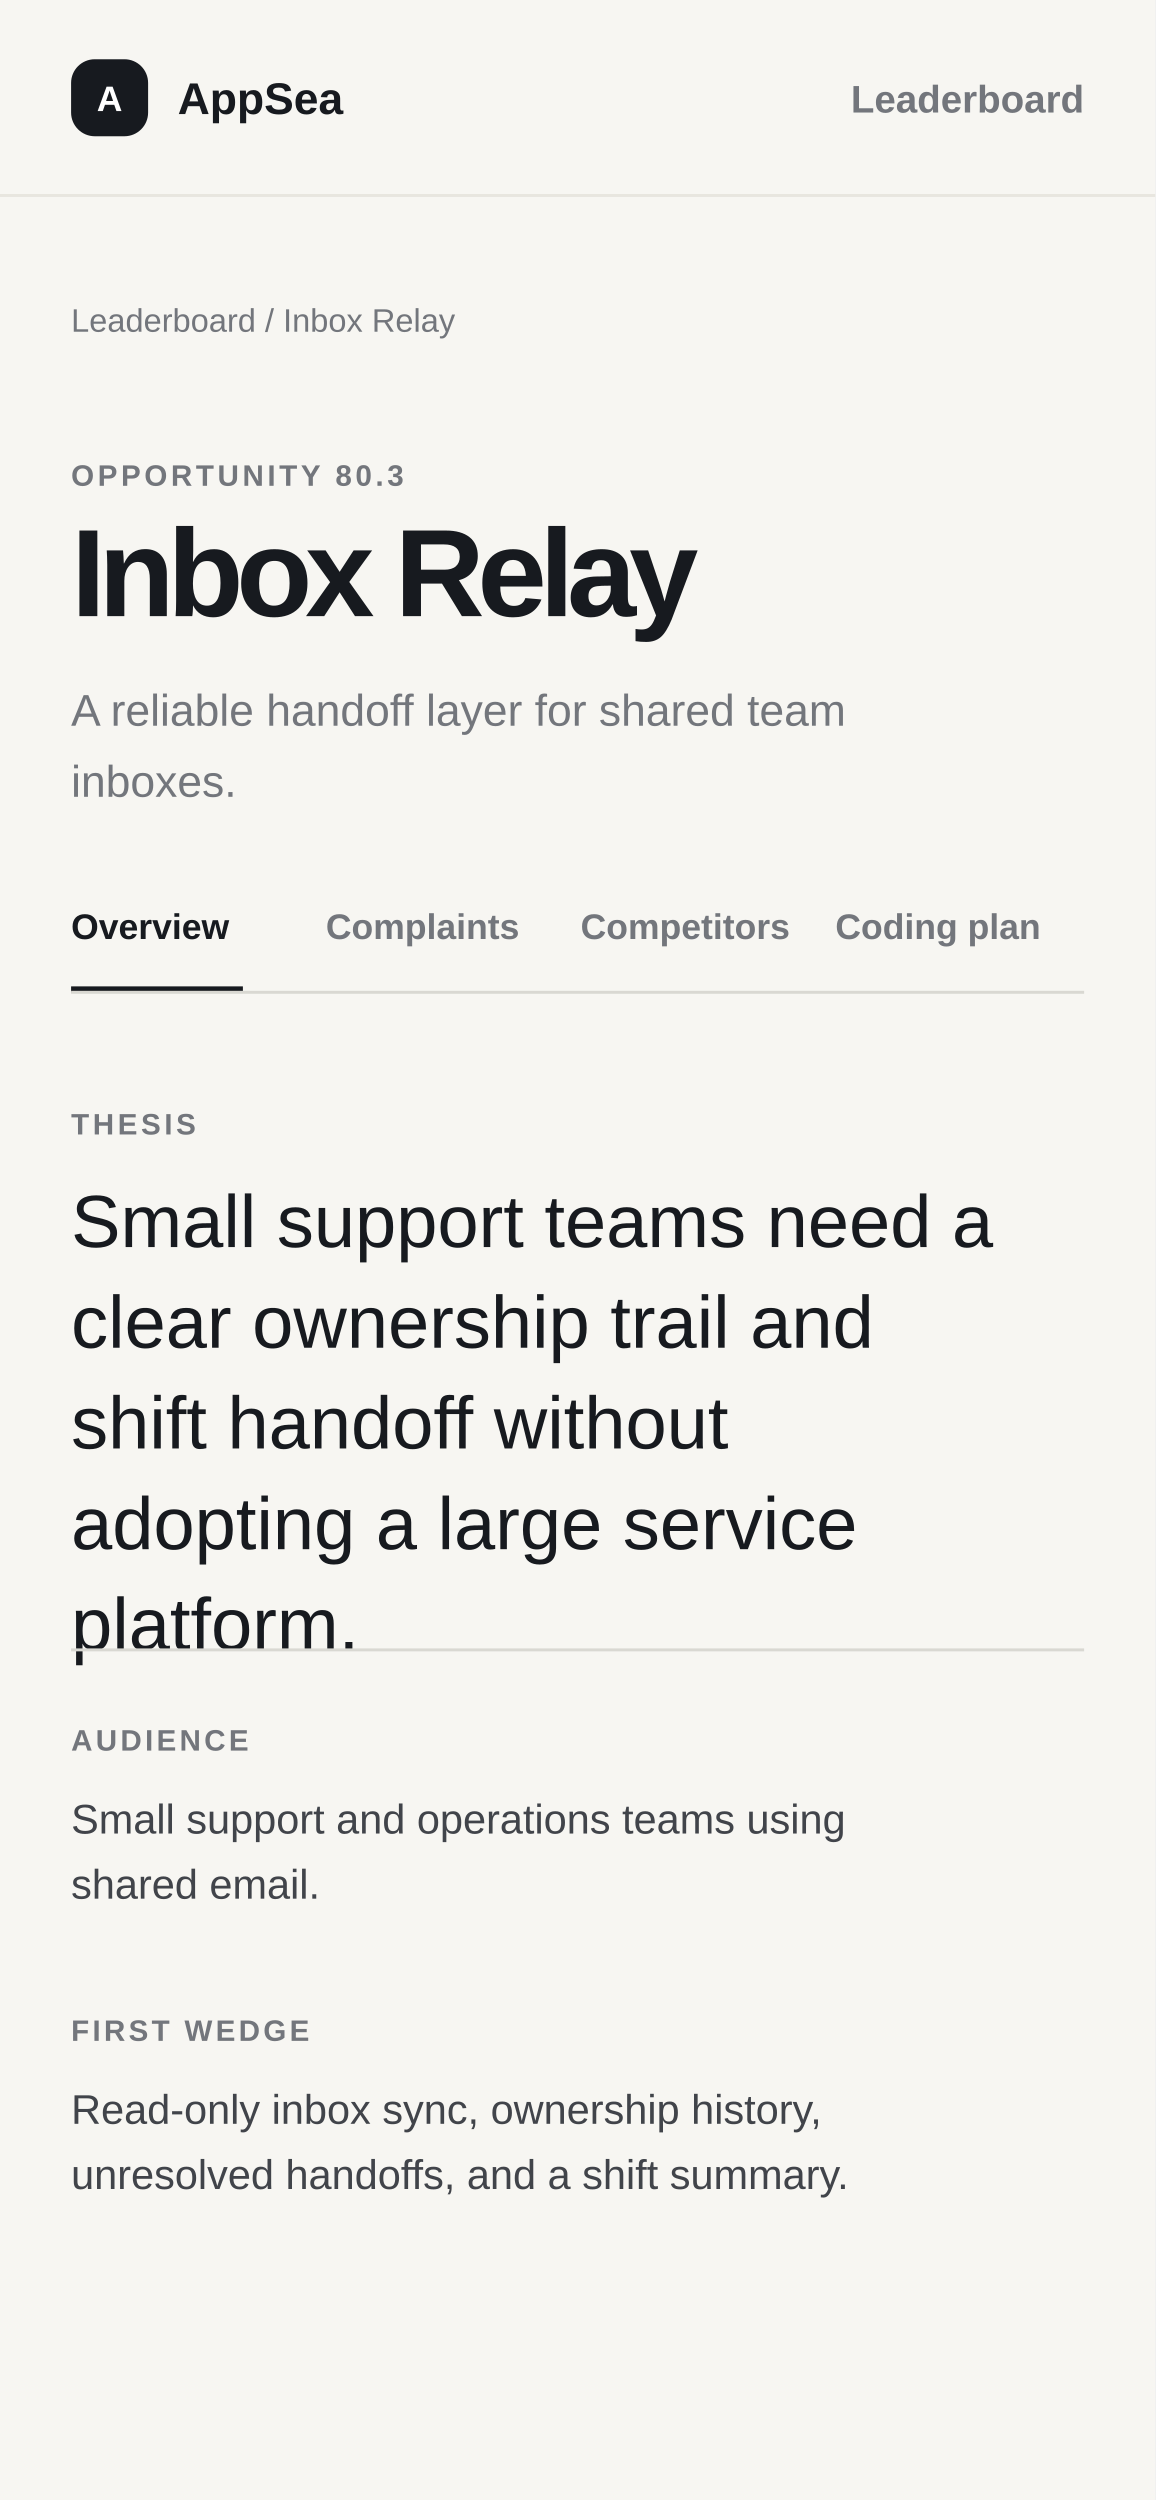
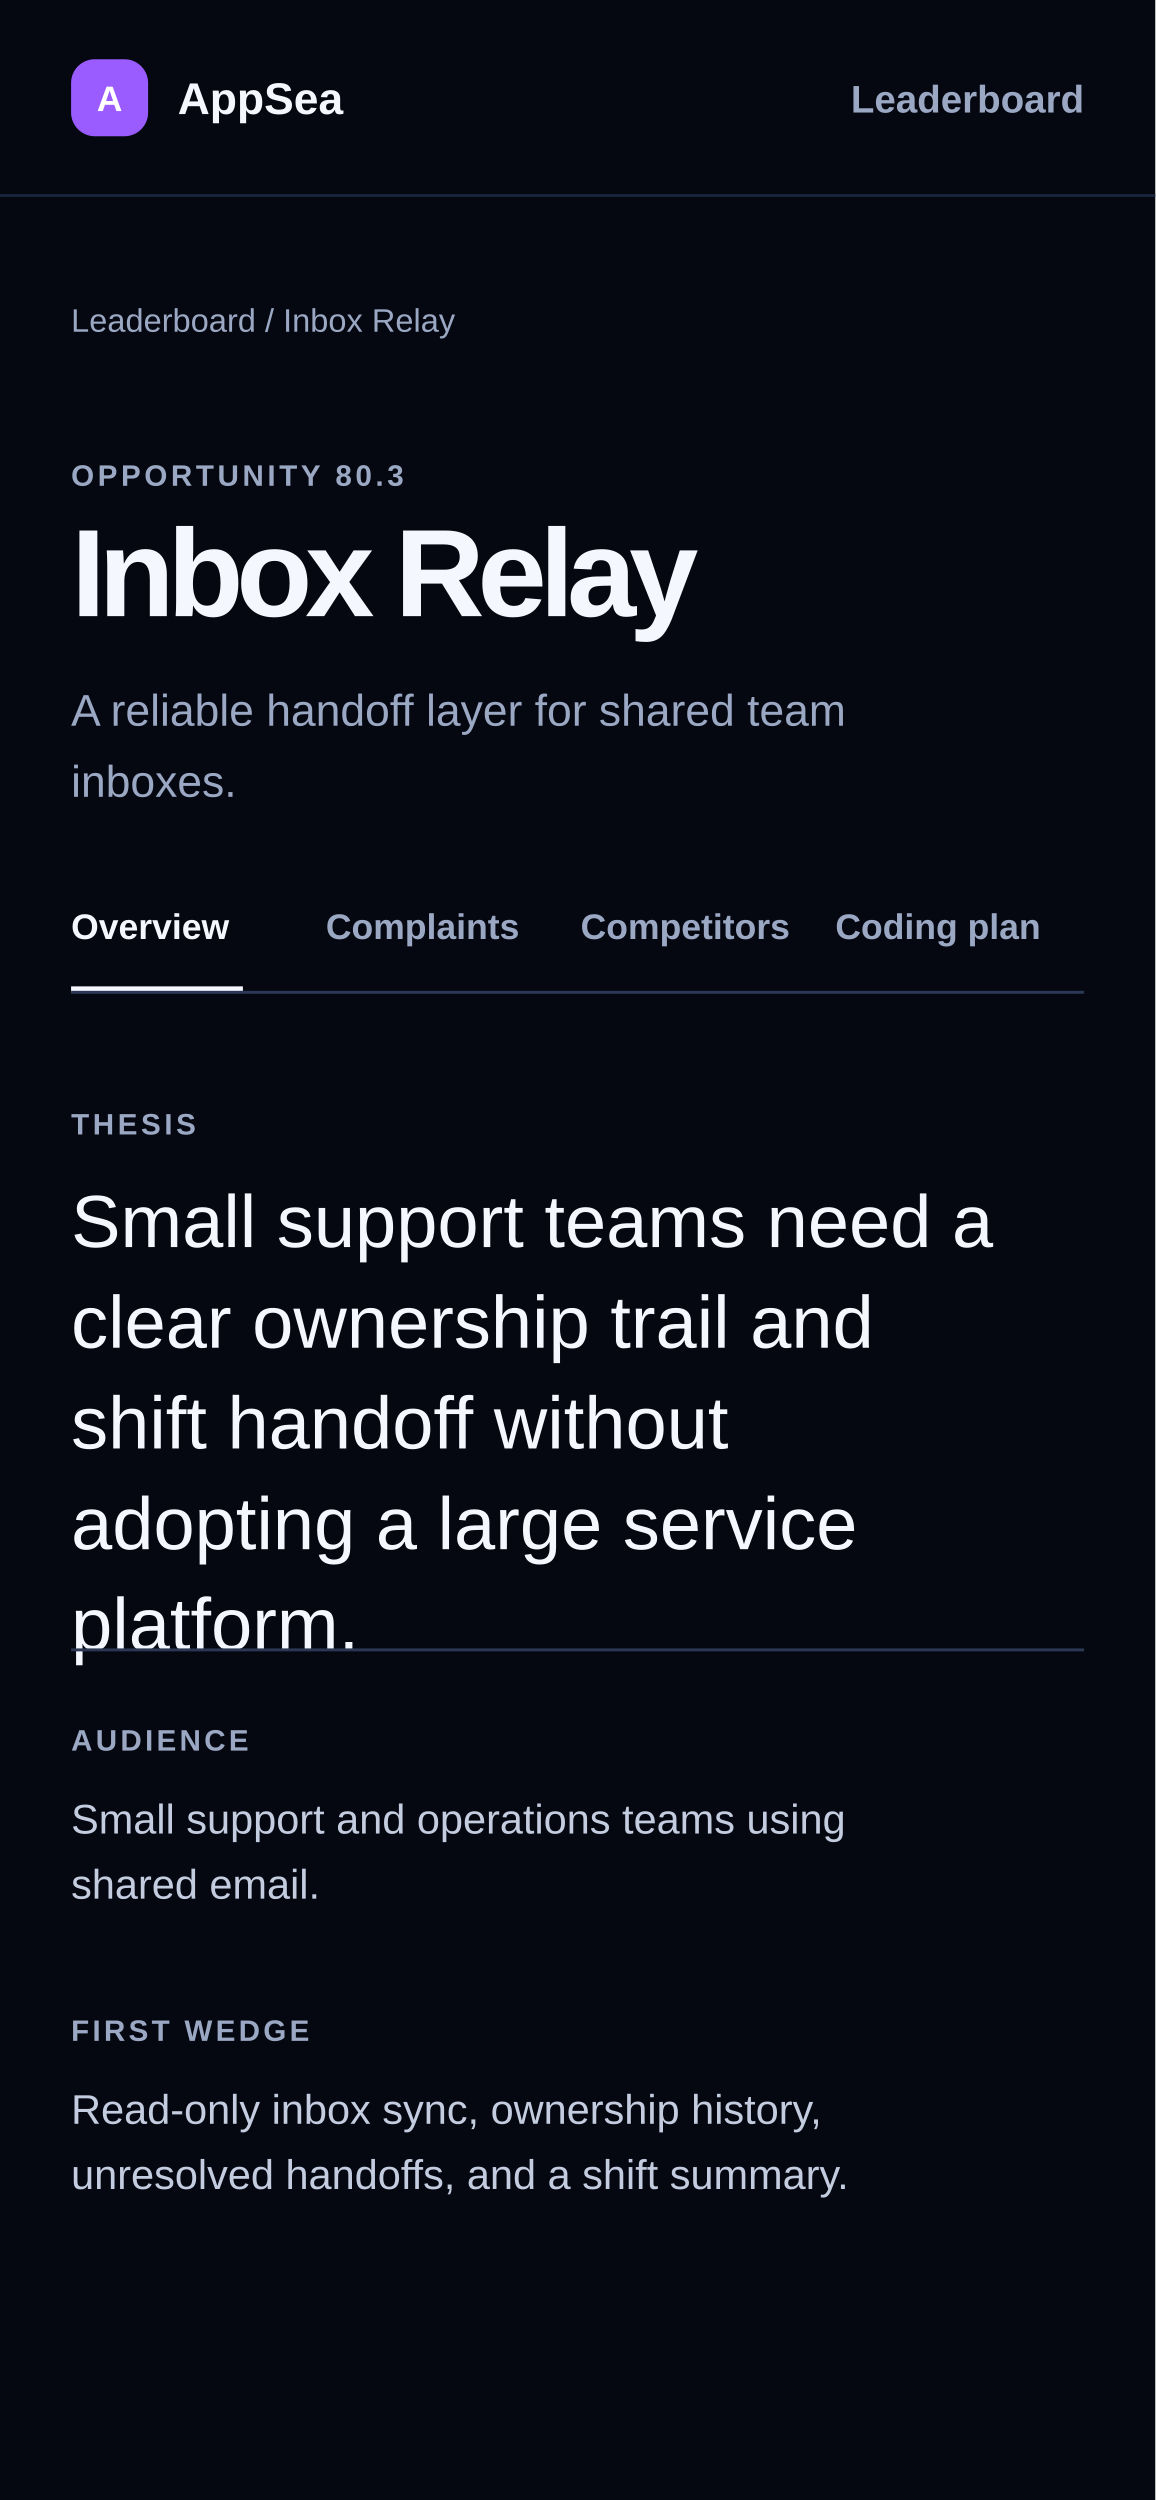
<svg xmlns="http://www.w3.org/2000/svg" width="390" height="844" viewBox="0 0 390 844">
-   <rect width="390" height="844" fill="#f7f6f2" />
-   <line x1="0" y1="66" x2="390" y2="66" stroke="#e8e6df" stroke-width="1" />
-   <rect x="24" y="20.0" width="26" height="26" rx="8" fill="#171a1f" />
+   <rect width="390" height="844" fill="#050711" />
+   <line x1="0" y1="66" x2="390" y2="66" stroke="#18243a" stroke-width="1" />
+   <rect x="24" y="20.0" width="26" height="26" rx="8" fill="#9b5cff" />
  <text x="37.0" y="37.5" font-family="Arial, Helvetica, sans-serif" font-size="12" font-weight="700" fill="#ffffff" text-anchor="middle" letter-spacing="0">A</text>
-   <text x="60" y="38.5" font-family="Arial, Helvetica, sans-serif" font-size="15" font-weight="700" fill="#171a1f" text-anchor="start" letter-spacing="0">AppSea</text>
-   <text x="366" y="38.0" font-family="Arial, Helvetica, sans-serif" font-size="13" font-weight="600" fill="#73767c" text-anchor="end" letter-spacing="0">Leaderboard</text>
-   <text x="24" y="112" font-family="Arial, Helvetica, sans-serif" font-size="11" font-weight="400" fill="#73767c" text-anchor="start" letter-spacing="0">Leaderboard  /  Inbox Relay</text>
-   <text x="24" y="164" font-family="Arial, Helvetica, sans-serif" font-size="10" font-weight="700" fill="#73767c" text-anchor="start" letter-spacing="1.2">OPPORTUNITY 80.3</text>
-   <text x="24" y="208" font-family="Arial, Helvetica, sans-serif" font-size="42" font-weight="650" fill="#171a1f" text-anchor="start" letter-spacing="-2.4">Inbox Relay</text>
-   <text x="24" y="245" font-family="Arial, Helvetica, sans-serif" font-size="15" font-weight="400" fill="#73767c" text-anchor="start" letter-spacing="0">A reliable handoff layer for shared team</text>
-   <text x="24" y="269" font-family="Arial, Helvetica, sans-serif" font-size="15" font-weight="400" fill="#73767c" text-anchor="start" letter-spacing="0">inboxes.</text>
-   <text x="24" y="317" font-family="Arial, Helvetica, sans-serif" font-size="12" font-weight="600" fill="#171a1f" text-anchor="start" letter-spacing="0">Overview</text>
-   <line x1="24" y1="334" x2="82" y2="334" stroke="#171a1f" stroke-width="2" />
-   <text x="110" y="317" font-family="Arial, Helvetica, sans-serif" font-size="12" font-weight="600" fill="#73767c" text-anchor="start" letter-spacing="0">Complaints</text>
-   <text x="196" y="317" font-family="Arial, Helvetica, sans-serif" font-size="12" font-weight="600" fill="#73767c" text-anchor="start" letter-spacing="0">Competitors</text>
-   <text x="282" y="317" font-family="Arial, Helvetica, sans-serif" font-size="12" font-weight="600" fill="#73767c" text-anchor="start" letter-spacing="0">Coding plan</text>
-   <line x1="24" y1="335" x2="366" y2="335" stroke="#d9d8d2" stroke-width="1" />
-   <text x="24" y="383" font-family="Arial, Helvetica, sans-serif" font-size="10" font-weight="700" fill="#73767c" text-anchor="start" letter-spacing="1.2">THESIS</text>
-   <text x="24" y="421" font-family="Arial, Helvetica, sans-serif" font-size="25" font-weight="500" fill="#171a1f" text-anchor="start" letter-spacing="0">Small support teams need a</text>
-   <text x="24" y="455" font-family="Arial, Helvetica, sans-serif" font-size="25" font-weight="500" fill="#171a1f" text-anchor="start" letter-spacing="0">clear ownership trail and</text>
-   <text x="24" y="489" font-family="Arial, Helvetica, sans-serif" font-size="25" font-weight="500" fill="#171a1f" text-anchor="start" letter-spacing="0">shift handoff without</text>
-   <text x="24" y="523" font-family="Arial, Helvetica, sans-serif" font-size="25" font-weight="500" fill="#171a1f" text-anchor="start" letter-spacing="0">adopting a large service</text>
-   <text x="24" y="557" font-family="Arial, Helvetica, sans-serif" font-size="25" font-weight="500" fill="#171a1f" text-anchor="start" letter-spacing="0">platform.</text>
-   <line x1="24" y1="557" x2="366" y2="557" stroke="#d9d8d2" stroke-width="1" />
-   <text x="24" y="591" font-family="Arial, Helvetica, sans-serif" font-size="10" font-weight="700" fill="#73767c" text-anchor="start" letter-spacing="1.1">AUDIENCE</text>
-   <text x="24" y="619" font-family="Arial, Helvetica, sans-serif" font-size="14" font-weight="400" fill="#41444a" text-anchor="start" letter-spacing="0">Small support and operations teams using</text>
-   <text x="24" y="641" font-family="Arial, Helvetica, sans-serif" font-size="14" font-weight="400" fill="#41444a" text-anchor="start" letter-spacing="0">shared email.</text>
-   <text x="24" y="689" font-family="Arial, Helvetica, sans-serif" font-size="10" font-weight="700" fill="#73767c" text-anchor="start" letter-spacing="1.1">FIRST WEDGE</text>
-   <text x="24" y="717" font-family="Arial, Helvetica, sans-serif" font-size="14" font-weight="400" fill="#41444a" text-anchor="start" letter-spacing="0">Read-only inbox sync, ownership history,</text>
-   <text x="24" y="739" font-family="Arial, Helvetica, sans-serif" font-size="14" font-weight="400" fill="#41444a" text-anchor="start" letter-spacing="0">unresolved handoffs, and a shift summary.</text>
+   <text x="60" y="38.5" font-family="Arial, Helvetica, sans-serif" font-size="15" font-weight="700" fill="#f5f7ff" text-anchor="start" letter-spacing="0">AppSea</text>
+   <text x="366" y="38.0" font-family="Arial, Helvetica, sans-serif" font-size="13" font-weight="600" fill="#9ba8c3" text-anchor="end" letter-spacing="0">Leaderboard</text>
+   <text x="24" y="112" font-family="Arial, Helvetica, sans-serif" font-size="11" font-weight="400" fill="#9ba8c3" text-anchor="start" letter-spacing="0">Leaderboard  /  Inbox Relay</text>
+   <text x="24" y="164" font-family="Arial, Helvetica, sans-serif" font-size="10" font-weight="700" fill="#9ba8c3" text-anchor="start" letter-spacing="1.2">OPPORTUNITY 80.3</text>
+   <text x="24" y="208" font-family="Arial, Helvetica, sans-serif" font-size="42" font-weight="650" fill="#f5f7ff" text-anchor="start" letter-spacing="-2.4">Inbox Relay</text>
+   <text x="24" y="245" font-family="Arial, Helvetica, sans-serif" font-size="15" font-weight="400" fill="#9ba8c3" text-anchor="start" letter-spacing="0">A reliable handoff layer for shared team</text>
+   <text x="24" y="269" font-family="Arial, Helvetica, sans-serif" font-size="15" font-weight="400" fill="#9ba8c3" text-anchor="start" letter-spacing="0">inboxes.</text>
+   <text x="24" y="317" font-family="Arial, Helvetica, sans-serif" font-size="12" font-weight="600" fill="#f5f7ff" text-anchor="start" letter-spacing="0">Overview</text>
+   <line x1="24" y1="334" x2="82" y2="334" stroke="#f5f7ff" stroke-width="2" />
+   <text x="110" y="317" font-family="Arial, Helvetica, sans-serif" font-size="12" font-weight="600" fill="#9ba8c3" text-anchor="start" letter-spacing="0">Complaints</text>
+   <text x="196" y="317" font-family="Arial, Helvetica, sans-serif" font-size="12" font-weight="600" fill="#9ba8c3" text-anchor="start" letter-spacing="0">Competitors</text>
+   <text x="282" y="317" font-family="Arial, Helvetica, sans-serif" font-size="12" font-weight="600" fill="#9ba8c3" text-anchor="start" letter-spacing="0">Coding plan</text>
+   <line x1="24" y1="335" x2="366" y2="335" stroke="#2a3854" stroke-width="1" />
+   <text x="24" y="383" font-family="Arial, Helvetica, sans-serif" font-size="10" font-weight="700" fill="#9ba8c3" text-anchor="start" letter-spacing="1.2">THESIS</text>
+   <text x="24" y="421" font-family="Arial, Helvetica, sans-serif" font-size="25" font-weight="500" fill="#f5f7ff" text-anchor="start" letter-spacing="0">Small support teams need a</text>
+   <text x="24" y="455" font-family="Arial, Helvetica, sans-serif" font-size="25" font-weight="500" fill="#f5f7ff" text-anchor="start" letter-spacing="0">clear ownership trail and</text>
+   <text x="24" y="489" font-family="Arial, Helvetica, sans-serif" font-size="25" font-weight="500" fill="#f5f7ff" text-anchor="start" letter-spacing="0">shift handoff without</text>
+   <text x="24" y="523" font-family="Arial, Helvetica, sans-serif" font-size="25" font-weight="500" fill="#f5f7ff" text-anchor="start" letter-spacing="0">adopting a large service</text>
+   <text x="24" y="557" font-family="Arial, Helvetica, sans-serif" font-size="25" font-weight="500" fill="#f5f7ff" text-anchor="start" letter-spacing="0">platform.</text>
+   <line x1="24" y1="557" x2="366" y2="557" stroke="#2a3854" stroke-width="1" />
+   <text x="24" y="591" font-family="Arial, Helvetica, sans-serif" font-size="10" font-weight="700" fill="#9ba8c3" text-anchor="start" letter-spacing="1.1">AUDIENCE</text>
+   <text x="24" y="619" font-family="Arial, Helvetica, sans-serif" font-size="14" font-weight="400" fill="#c4cde0" text-anchor="start" letter-spacing="0">Small support and operations teams using</text>
+   <text x="24" y="641" font-family="Arial, Helvetica, sans-serif" font-size="14" font-weight="400" fill="#c4cde0" text-anchor="start" letter-spacing="0">shared email.</text>
+   <text x="24" y="689" font-family="Arial, Helvetica, sans-serif" font-size="10" font-weight="700" fill="#9ba8c3" text-anchor="start" letter-spacing="1.1">FIRST WEDGE</text>
+   <text x="24" y="717" font-family="Arial, Helvetica, sans-serif" font-size="14" font-weight="400" fill="#c4cde0" text-anchor="start" letter-spacing="0">Read-only inbox sync, ownership history,</text>
+   <text x="24" y="739" font-family="Arial, Helvetica, sans-serif" font-size="14" font-weight="400" fill="#c4cde0" text-anchor="start" letter-spacing="0">unresolved handoffs, and a shift summary.</text>
</svg>
